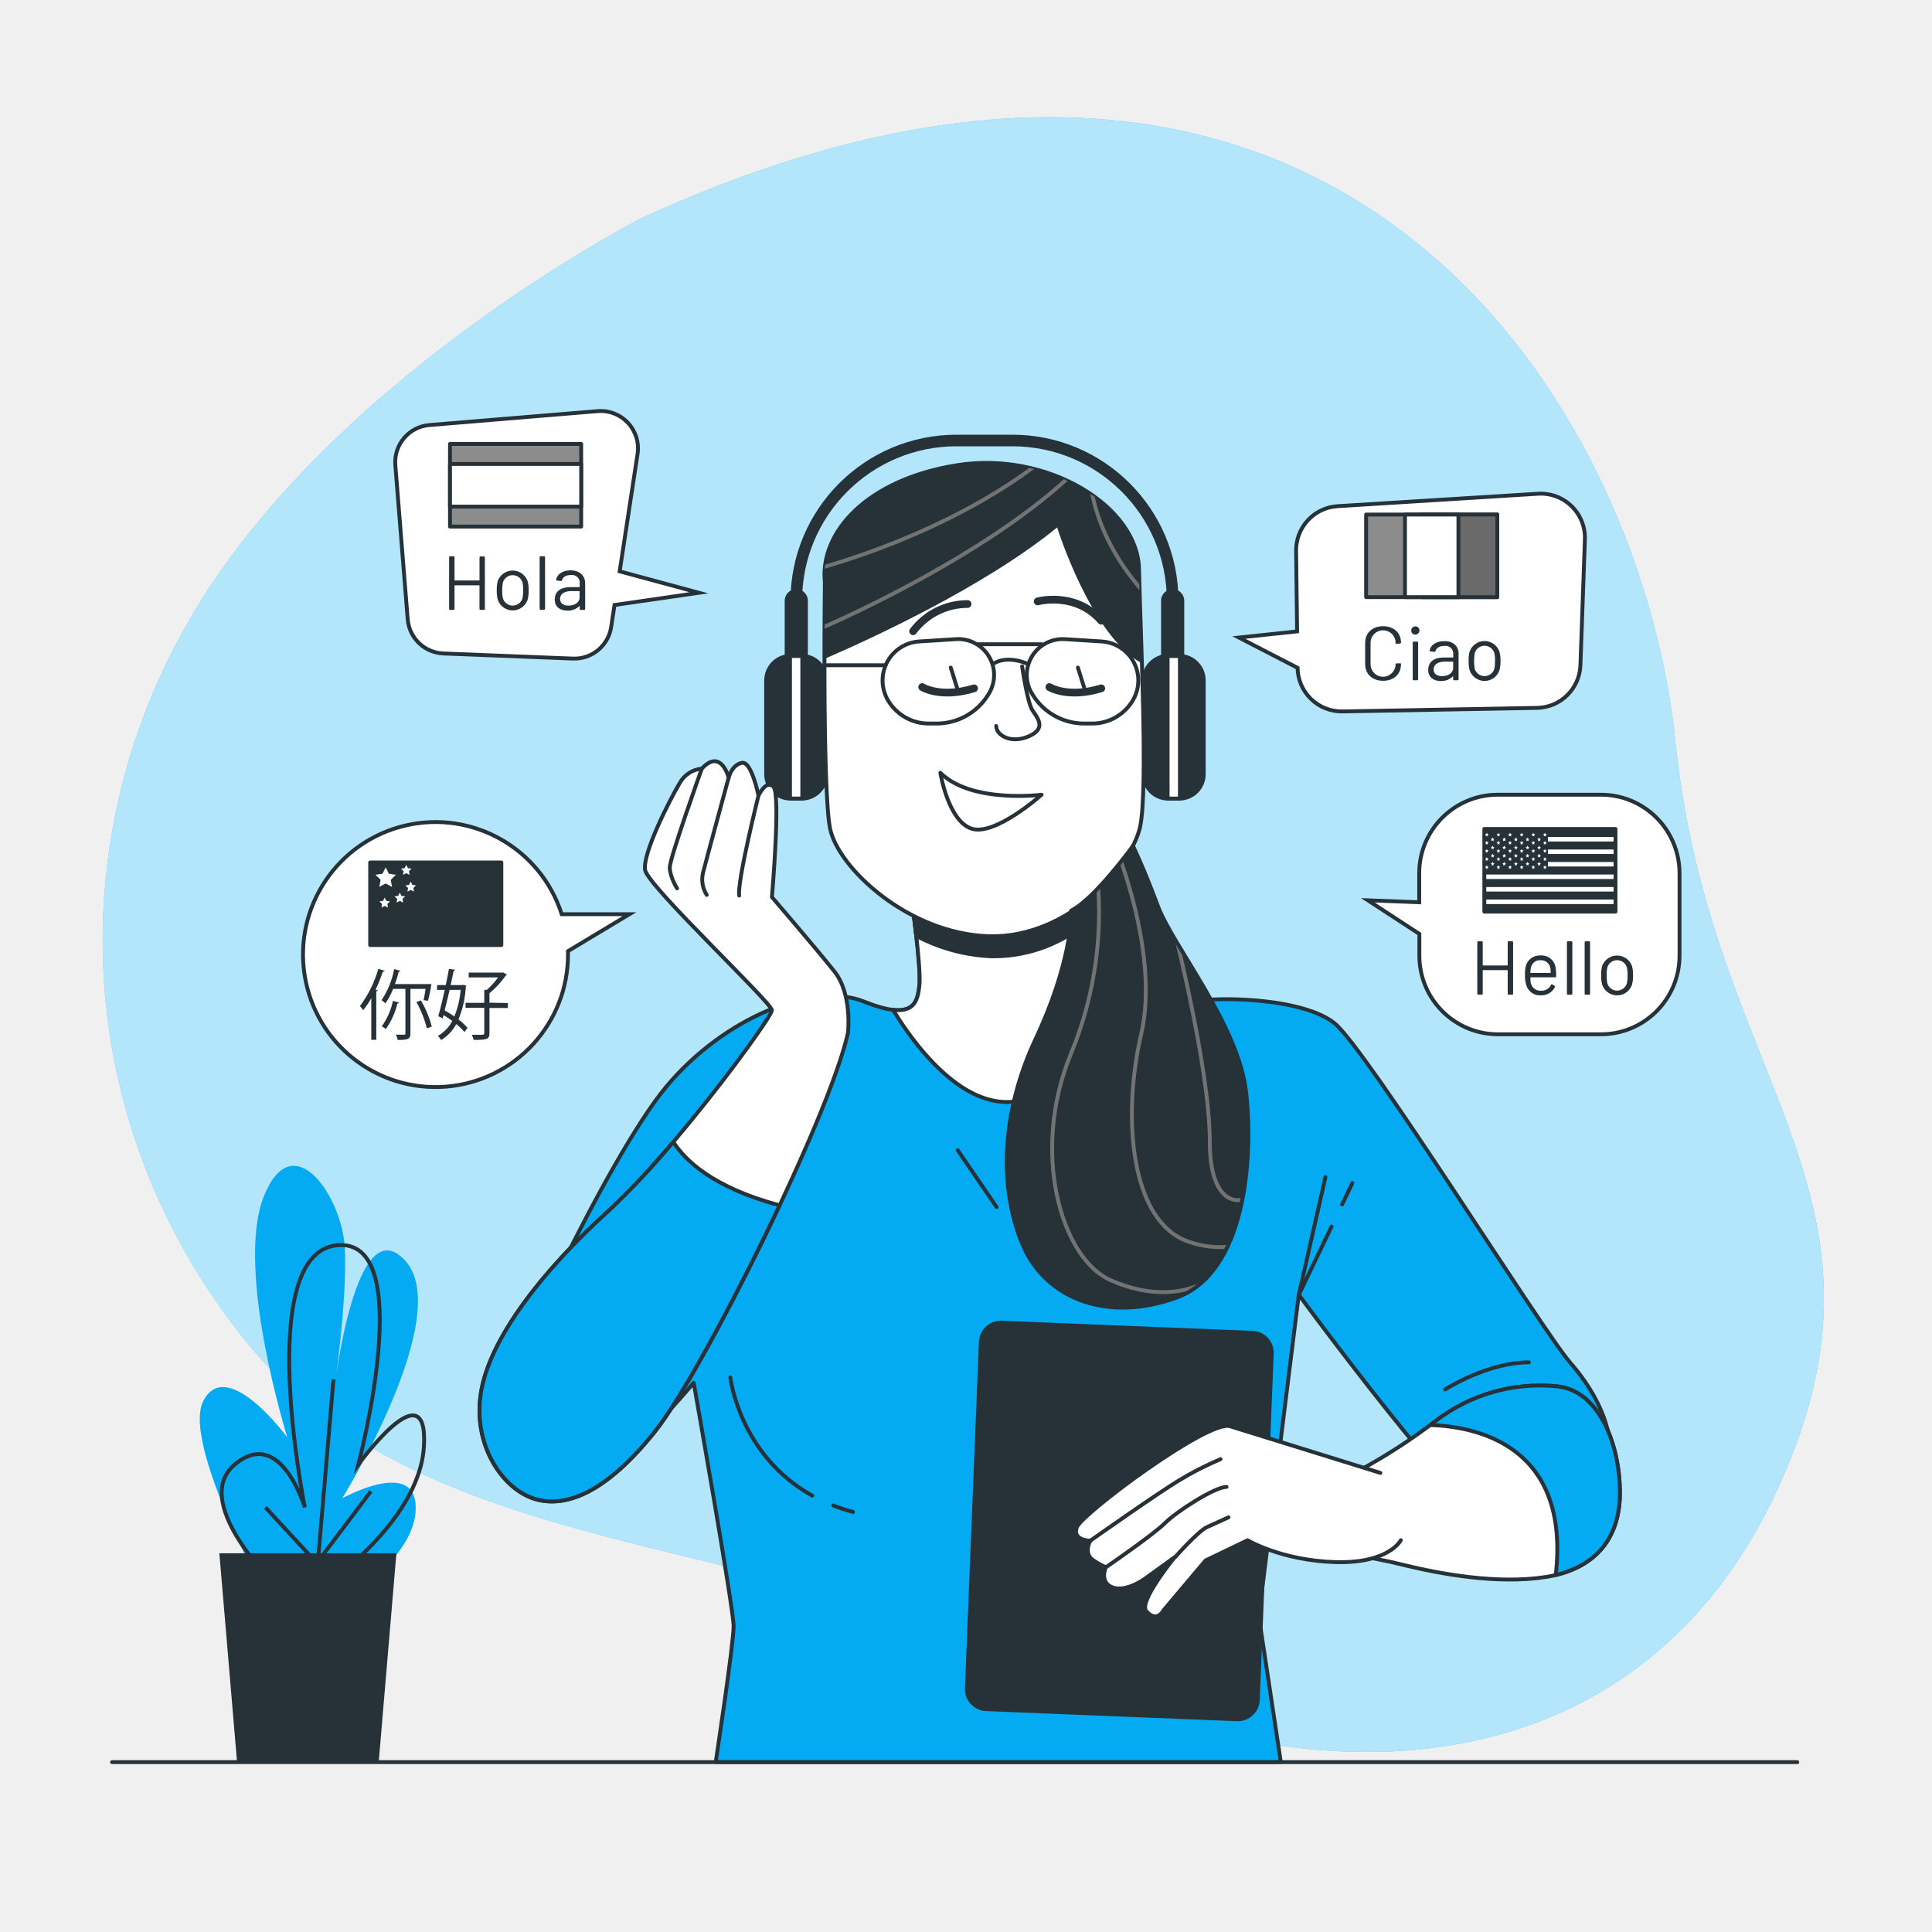
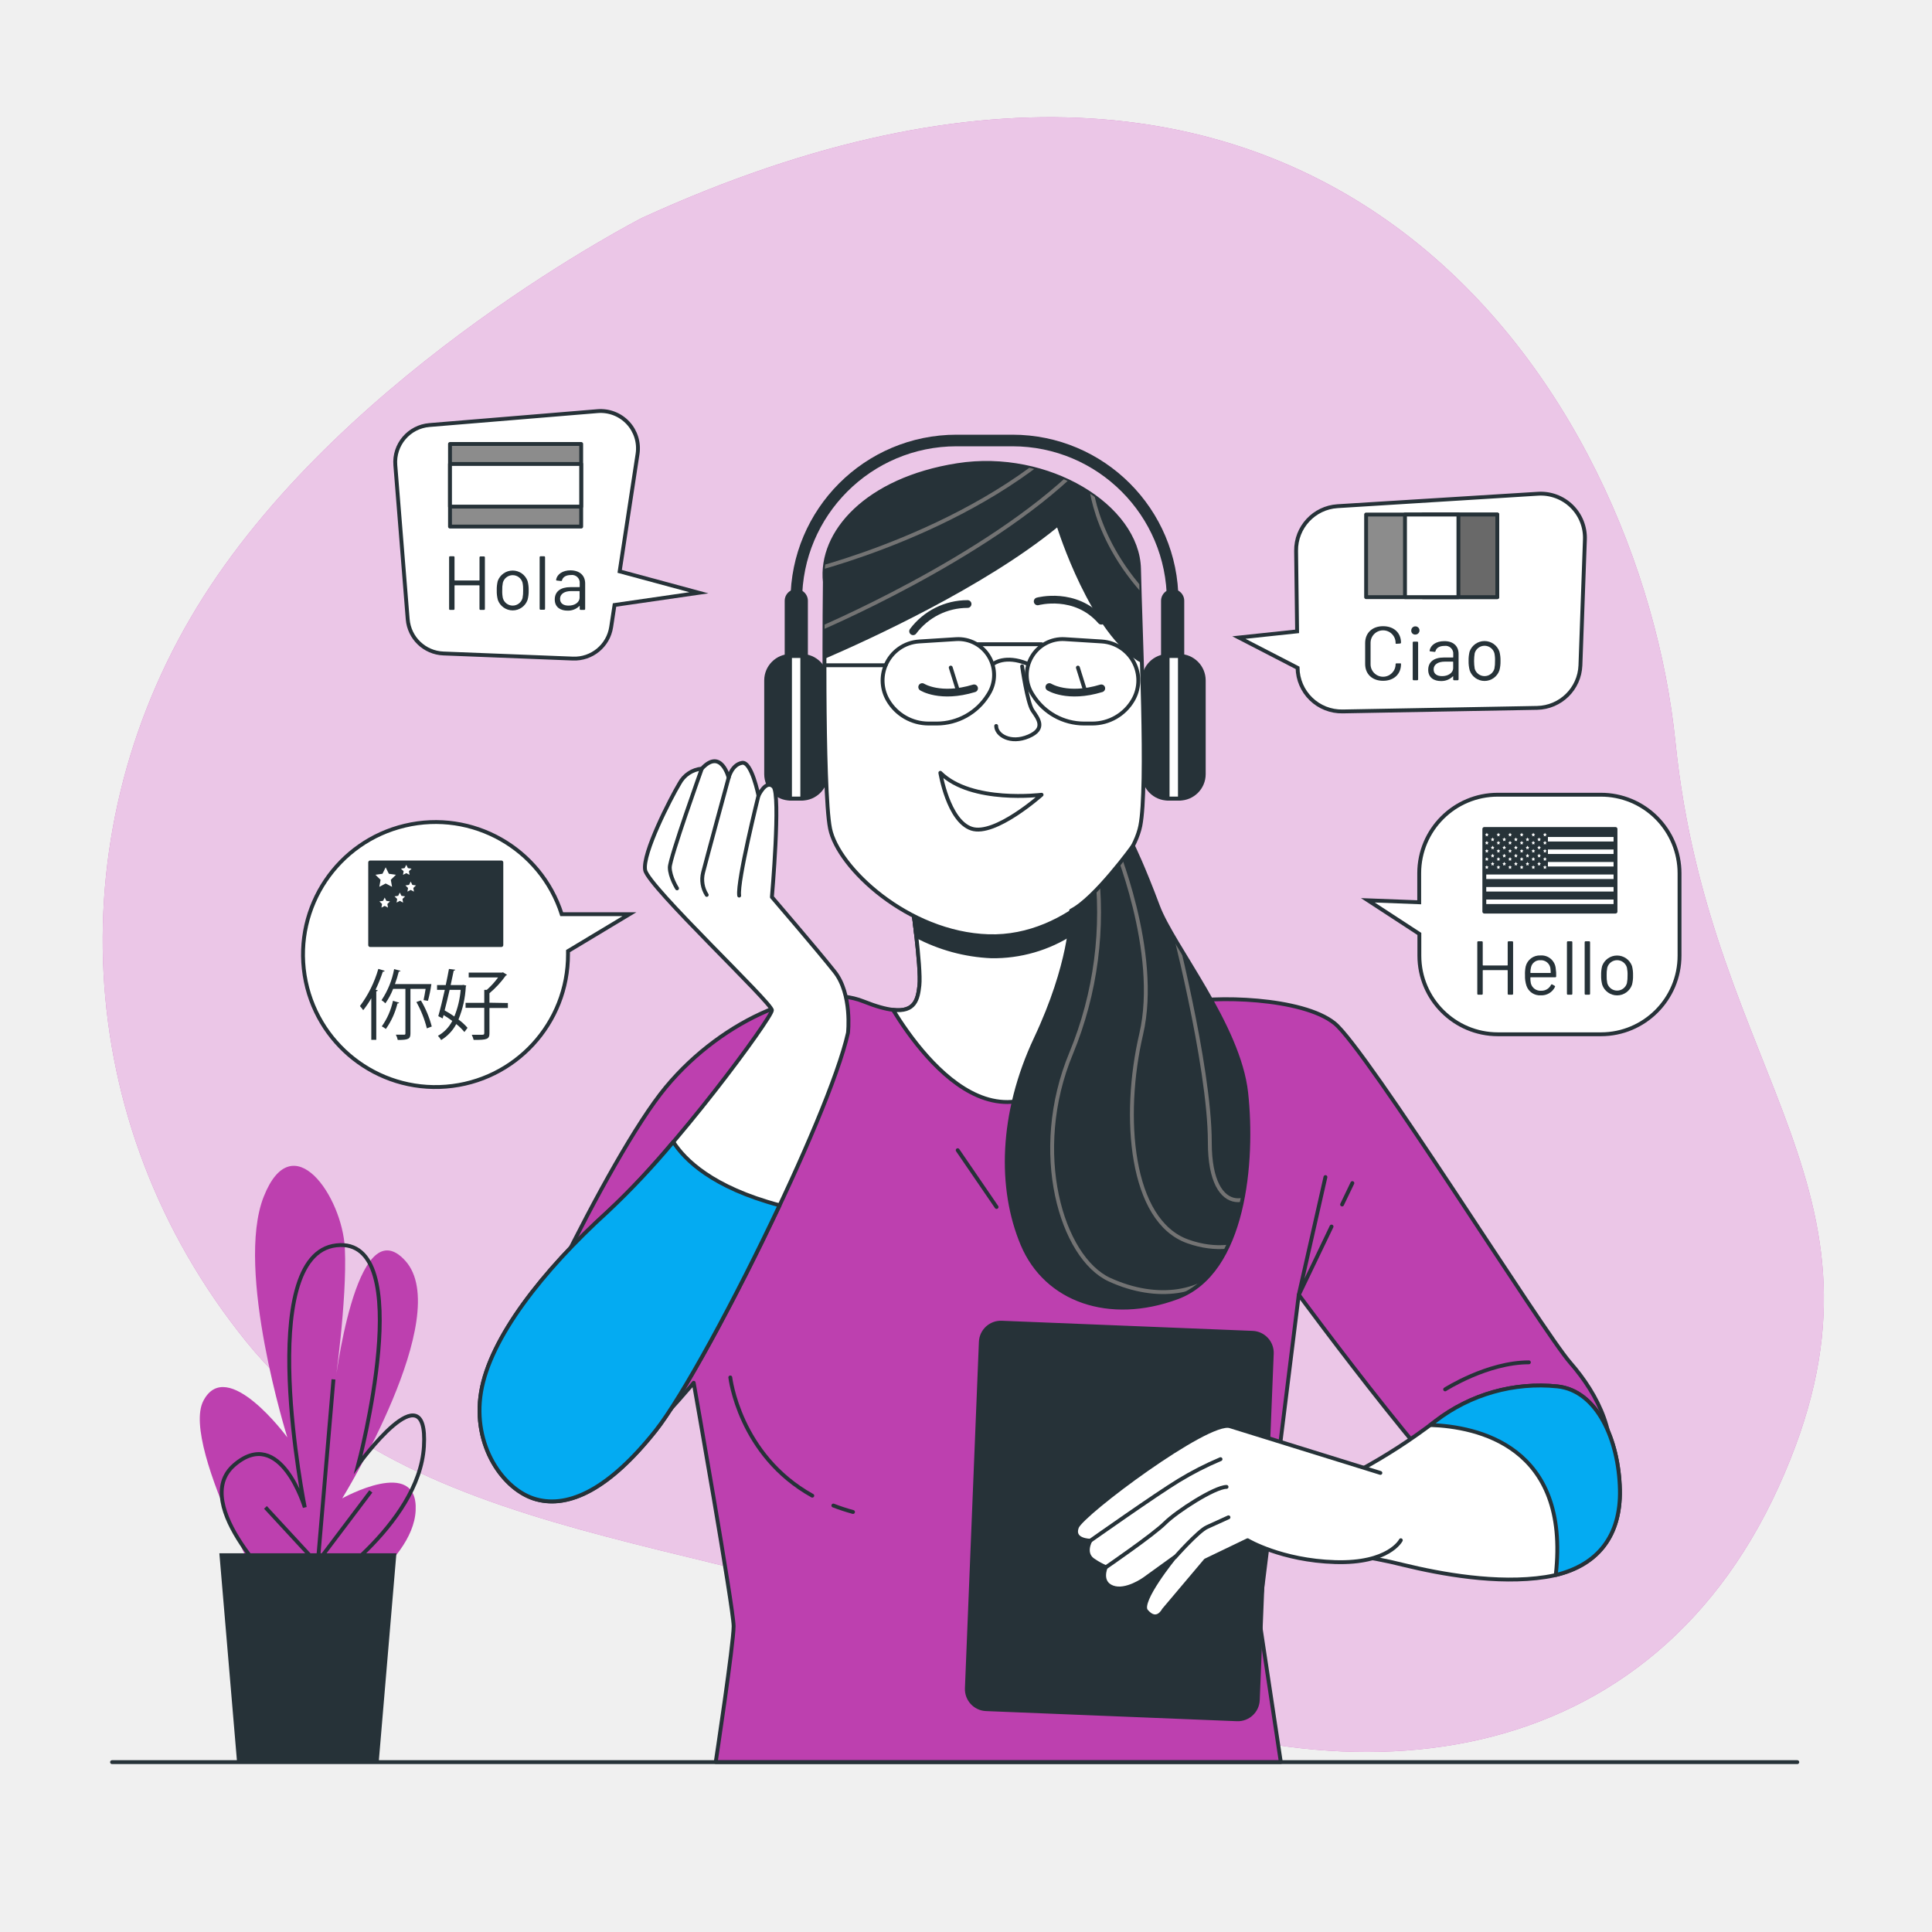
<svg xmlns="http://www.w3.org/2000/svg" viewBox="0 0 500 500">
  <defs>
    <clipPath id="freepik--clip-path--inject-35">
      <path d="M273.59,136.5s8.7,27.94,21.91,35.16c-.29-9.58-.63-18.58-.75-24.41-.34-16.12-23.51-30.56-47-26.87s-35.6,17.46-34.26,30.23c0,0-.11,8.77-.1,19.9C224.73,165.62,254.59,152,273.59,136.5Z" style="fill:#263238" />
    </clipPath>
    <clipPath id="freepik--clip-path-2--inject-35">
      <path d="M277.19,237.19s0,12.18-9.13,31.59-9.52,38.82-3.43,53.28,22.46,20.18,40,13.71,19.79-35.4,17.89-52.91-19-38.06-22.84-48.34-6.47-15.6-6.47-15.6-9.9,13.7-16,16.74Z" style="fill:#263238;stroke:#263238;stroke-linecap:round;stroke-linejoin:round" />
    </clipPath>
  </defs>
  <g id="freepik--background-simple--inject-35">
-     <path d="M166.19,56.37S90.42,95,52.63,154.47s-34.8,136,11.12,192.78,133.69,49.34,207.18,85.32,154.57,28.58,189.32-47.66S442.6,280.2,433.6,192,345.07-25.43,166.19,56.37Z" style="fill:#04ABF2" />
+     <path d="M166.19,56.37S90.42,95,52.63,154.47s-34.8,136,11.12,192.78,133.69,49.34,207.18,85.32,154.57,28.58,189.32-47.66S442.6,280.2,433.6,192,345.07-25.43,166.19,56.37Z" style="fill:#BD40AF" />
    <path d="M166.19,56.37S90.42,95,52.63,154.47s-34.8,136,11.12,192.78,133.69,49.34,207.18,85.32,154.57,28.58,189.32-47.66S442.6,280.2,433.6,192,345.07-25.43,166.19,56.37Z" style="fill:#fff;opacity:0.7" />
  </g>
  <g id="freepik--Plants--inject-35">
    <line x1="29" y1="456.04" x2="465.14" y2="456.04" style="fill:none;stroke:#263238;stroke-linecap:round;stroke-linejoin:round" />
-     <path d="M73,420.9s-26.49-46.52-20.38-58.35S74.36,372,74.36,372s-13.59-43.37-6.11-62.3,20.37,0,21,13.41-2.71,36.27-2.71,36.27,5.43-47.31,18.33-33.12-16.3,61.51-16.3,61.51,19.7-11,19,3.16-23.77,26.81-23.77,26.81" style="fill:#04ABF2" />
+     <path d="M73,420.9s-26.49-46.52-20.38-58.35S74.36,372,74.36,372s-13.59-43.37-6.11-62.3,20.37,0,21,13.41-2.71,36.27-2.71,36.27,5.43-47.31,18.33-33.12-16.3,61.51-16.3,61.51,19.7-11,19,3.16-23.77,26.81-23.77,26.81" style="fill:#BD40AF" />
    <path d="M73.23,412.23s-24.52-22.87-12.58-33.12,18.23,11,18.23,11-13.2-65.45,8.18-67.82,5.65,56.78,5.65,56.78,18.23-25.24,17-4.73S81.4,412.23,81.4,412.23" style="fill:none;stroke:#263238;stroke-miterlimit:10" />
    <line x1="85.27" y1="408.06" x2="68.7" y2="390.11" style="fill:none;stroke:#263238;stroke-miterlimit:10" />
    <line x1="81.82" y1="409.45" x2="86.3" y2="356.98" style="fill:none;stroke:#263238;stroke-miterlimit:10" />
    <line x1="81.12" y1="405.65" x2="95.97" y2="385.97" style="fill:none;stroke:#263238;stroke-miterlimit:10" />
    <polygon points="102.59 401.99 56.77 401.99 61.35 456.04 98.01 456.04 102.59 401.99" style="fill:#263238" />
  </g>
  <g id="freepik--text-balloons--inject-35">
    <path d="M398,127.78,346.16,131a11.44,11.44,0,0,0-10.73,11.57l.26,20.83L320.62,165l15.19,7.84a11.44,11.44,0,0,0,11.65,11.28l50.33-.92a11.44,11.44,0,0,0,11.22-11l1.16-32.56A11.43,11.43,0,0,0,398,127.78Z" style="fill:#fff;stroke:#263238;stroke-miterlimit:10" />
    <rect x="353.55" y="133.16" width="33.95" height="21.38" style="fill:#8c8c8c;stroke:#263238;stroke-linecap:round;stroke-linejoin:round" />
    <rect x="368.22" y="133.16" width="19.28" height="21.38" style="fill:#696969;stroke:#263238;stroke-linecap:round;stroke-linejoin:round" />
    <rect x="363.61" y="133.16" width="13.83" height="21.38" style="fill:#fff;stroke:#263238;stroke-linecap:round;stroke-linejoin:round" />
    <path d="M353.3,171.84v-5.43c0-2.61,1.85-4.35,4.64-4.35s4.64,1.7,4.64,4.27c0,.12-.1.2-.25.22l-.89.06c-.16,0-.26,0-.26-.12v-.12a3.24,3.24,0,0,0-6.48,0v5.53a3.24,3.24,0,0,0,6.48,0,.21.21,0,0,1,.26-.22l.89,0c.15,0,.25,0,.25.1v.1c0,2.59-1.85,4.31-4.64,4.31S353.3,174.47,353.3,171.84Z" style="fill:#263238" />
    <path d="M365.23,163.23a1.07,1.07,0,1,1,1.07,1A1,1,0,0,1,365.23,163.23Zm.38,12.56v-9.48a.24.24,0,0,1,.25-.26h.89a.24.24,0,0,1,.26.26v9.48a.24.24,0,0,1-.26.26h-.89A.24.24,0,0,1,365.61,175.79Z" style="fill:#263238" />
    <path d="M377.48,169.21v6.58a.24.24,0,0,1-.25.26h-.89a.24.24,0,0,1-.26-.26v-.71c0-.08-.06-.12-.12,0a4.18,4.18,0,0,1-3.08,1.17c-1.68,0-3.26-.81-3.26-2.89s1.5-3.2,4.07-3.2H376a.09.09,0,0,0,.1-.1v-.73a2,2,0,0,0-2.31-2.17c-1.25,0-2.06.51-2.28,1.34a.23.23,0,0,1-.29.2l-1-.12c-.16,0-.26-.08-.24-.21.26-1.45,1.72-2.44,3.76-2.44C376.16,165.89,377.48,167.26,377.48,169.21Zm-1.4,3.64v-1.52a.09.09,0,0,0-.1-.1h-2.07c-1.72,0-2.89.73-2.89,2s1,1.75,2.17,1.75C374.66,175,376.08,174.23,376.08,172.85Z" style="fill:#263238" />
    <path d="M380.35,173.46a8.54,8.54,0,0,1-.28-2.43,9,9,0,0,1,.26-2.41,4.1,4.1,0,0,1,7.72,0,8.73,8.73,0,0,1,.28,2.43,8.54,8.54,0,0,1-.28,2.43,4.07,4.07,0,0,1-7.7,0Zm6.4-.41a9.21,9.21,0,0,0,.16-2,8.39,8.39,0,0,0-.16-2,2.65,2.65,0,0,0-5.1,0,12.52,12.52,0,0,0,0,4,2.65,2.65,0,0,0,5.1,0Z" style="fill:#263238" />
    <path d="M180.87,153.41l-20.5-5.54L165,117.48a9.66,9.66,0,0,0-10.33-11.08L111.14,110a9.64,9.64,0,0,0-8.83,10.39l3.2,39.86a9.65,9.65,0,0,0,9.24,8.87l33.5,1.32a9.63,9.63,0,0,0,9.92-8.18l.87-5.69Z" style="fill:#fff;stroke:#263238;stroke-miterlimit:10" />
    <rect x="116.46" y="114.9" width="33.95" height="21.38" style="fill:#8c8c8c;stroke:#263238;stroke-linecap:round;stroke-linejoin:round" />
    <rect x="116.46" y="120.08" width="33.95" height="11.03" style="fill:#fff;stroke:#263238;stroke-linecap:round;stroke-linejoin:round" />
    <path d="M124.35,144h.89a.24.24,0,0,1,.25.26v13.32a.24.24,0,0,1-.25.26h-.89a.24.24,0,0,1-.26-.26v-6a.09.09,0,0,0-.1-.1h-6.26a.09.09,0,0,0-.1.1v6a.24.24,0,0,1-.26.26h-.89a.23.23,0,0,1-.25-.26V144.22a.23.23,0,0,1,.25-.26h.89a.24.24,0,0,1,.26.26v5.91a.09.09,0,0,0,.1.1H124a.09.09,0,0,0,.1-.1v-5.91A.24.24,0,0,1,124.35,144Z" style="fill:#263238" />
    <path d="M128.83,155.21a8.66,8.66,0,0,1-.27-2.43,9.09,9.09,0,0,1,.25-2.41,4.11,4.11,0,0,1,7.73,0,8.73,8.73,0,0,1,.28,2.43,8.63,8.63,0,0,1-.28,2.43,4.08,4.08,0,0,1-7.71,0Zm6.4-.42a9.05,9.05,0,0,0,.16-2,8.48,8.48,0,0,0-.16-2,2.64,2.64,0,0,0-5.09,0,8.7,8.7,0,0,0-.16,2,8.49,8.49,0,0,0,.16,2,2.64,2.64,0,0,0,5.09,0Z" style="fill:#263238" />
    <path d="M139.66,157.54V144.22a.24.24,0,0,1,.26-.26h.89a.24.24,0,0,1,.25.26v13.32a.24.24,0,0,1-.25.26h-.89A.24.24,0,0,1,139.66,157.54Z" style="fill:#263238" />
    <path d="M151.44,151v6.58a.24.24,0,0,1-.26.26h-.89a.24.24,0,0,1-.26-.26v-.71c0-.08-.06-.12-.12,0a4.16,4.16,0,0,1-3.08,1.16c-1.68,0-3.26-.81-3.26-2.88s1.5-3.2,4.07-3.2h2.29a.09.09,0,0,0,.1-.1V151a2,2,0,0,0-2.31-2.18c-1.24,0-2.05.52-2.27,1.35a.23.23,0,0,1-.3.19l-1-.11c-.15,0-.25-.08-.23-.22.25-1.44,1.72-2.43,3.75-2.43C150.11,147.64,151.44,149,151.44,151ZM150,154.59v-1.52a.09.09,0,0,0-.1-.1h-2.07c-1.72,0-2.89.73-2.89,2s1,1.76,2.18,1.76C148.61,156.75,150,156,150,154.59Z" style="fill:#263238" />
    <path d="M414.29,205.67H387.62A20.33,20.33,0,0,0,367.29,226v7.51L354,233l13.33,8.7v5.63a20.34,20.34,0,0,0,20.33,20.34h26.67a20.34,20.34,0,0,0,20.33-20.34V226A20.33,20.33,0,0,0,414.29,205.67Z" style="fill:#fff;stroke:#263238;stroke-miterlimit:10" />
    <path d="M390.45,243.6h.89a.24.24,0,0,1,.25.25v13.32a.24.24,0,0,1-.25.26h-.89a.24.24,0,0,1-.26-.26v-6a.09.09,0,0,0-.1-.1h-6.26a.09.09,0,0,0-.1.1v6a.24.24,0,0,1-.26.26h-.89a.24.24,0,0,1-.26-.26V243.85a.24.24,0,0,1,.26-.25h.89a.24.24,0,0,1,.26.25v5.91a.09.09,0,0,0,.1.1h6.26a.09.09,0,0,0,.1-.1v-5.91A.24.24,0,0,1,390.45,243.6Z" style="fill:#263238" />
    <path d="M401.39,254.9a.23.23,0,0,1,.34-.12l.57.32c.14.08.2.2.12.33a3.86,3.86,0,0,1-3.67,2.16,3.65,3.65,0,0,1-3.7-2.47,7.68,7.68,0,0,1-.38-2.73,9.11,9.11,0,0,1,.18-2.29,3.74,3.74,0,0,1,3.82-2.83,3.69,3.69,0,0,1,3.95,3.4,10.37,10.37,0,0,1,.12,2,.23.23,0,0,1-.26.25h-6.32a.09.09,0,0,0-.1.1,6.32,6.32,0,0,0,.12,1.45,2.55,2.55,0,0,0,2.68,1.93A2.71,2.71,0,0,0,401.39,254.9Zm-5.17-4.55a5.58,5.58,0,0,0-.16,1.35.09.09,0,0,0,.1.1h5.08a.09.09,0,0,0,.09-.1,10.31,10.31,0,0,0-.11-1.27,2.47,2.47,0,0,0-2.55-1.93A2.34,2.34,0,0,0,396.22,250.35Z" style="fill:#263238" />
    <path d="M405.52,257.17V243.85a.24.24,0,0,1,.26-.25h.89a.23.23,0,0,1,.25.25v13.32a.23.23,0,0,1-.25.26h-.89A.24.24,0,0,1,405.52,257.17Z" style="fill:#263238" />
    <path d="M410.11,257.17V243.85a.24.24,0,0,1,.25-.25h.89a.24.24,0,0,1,.26.25v13.32a.24.24,0,0,1-.26.26h-.89A.24.24,0,0,1,410.11,257.17Z" style="fill:#263238" />
    <path d="M414.65,254.84a8.54,8.54,0,0,1-.28-2.43,9,9,0,0,1,.26-2.41,4.11,4.11,0,0,1,7.73,0,8.76,8.76,0,0,1,.27,2.43,8.57,8.57,0,0,1-.27,2.43,4.08,4.08,0,0,1-7.71,0Zm6.4-.41a9.21,9.21,0,0,0,.16-2,8.53,8.53,0,0,0-.16-2,2.64,2.64,0,0,0-5.09,0,8.75,8.75,0,0,0-.16,2,8.64,8.64,0,0,0,.16,2,2.64,2.64,0,0,0,5.09,0Z" style="fill:#263238" />
    <rect x="384.14" y="214.54" width="33.95" height="21.38" style="fill:#fff;stroke:#263238;stroke-linecap:round;stroke-linejoin:round" />
    <rect x="384.32" y="214.54" width="33.95" height="2.07" style="fill:#263238" />
    <rect x="384.32" y="217.78" width="33.95" height="2.07" style="fill:#263238" />
    <rect x="384.32" y="221.01" width="33.95" height="2.07" style="fill:#263238" />
    <rect x="384.32" y="224.25" width="33.95" height="2.07" style="fill:#263238" />
    <rect x="384.32" y="227.49" width="33.95" height="2.07" style="fill:#263238" />
    <rect x="384.32" y="230.73" width="33.95" height="2.07" style="fill:#263238" />
    <rect x="384.32" y="233.97" width="33.95" height="2.07" style="fill:#263238" />
    <rect x="384.14" y="214.54" width="16.46" height="11.39" style="fill:#263238" />
    <polygon points="384.78 215.5 384.93 215.82 385.25 215.87 385.02 216.12 385.07 216.47 384.78 216.31 384.5 216.47 384.55 216.12 384.32 215.87 384.64 215.82 384.78 215.5" style="fill:#fff" />
    <polygon points="384.78 217.61 384.93 217.93 385.25 217.98 385.02 218.23 385.07 218.58 384.78 218.41 384.5 218.58 384.55 218.23 384.32 217.98 384.64 217.93 384.78 217.61" style="fill:#fff" />
    <polygon points="384.78 219.71 384.93 220.03 385.25 220.08 385.02 220.33 385.07 220.68 384.78 220.51 384.5 220.68 384.55 220.33 384.32 220.08 384.64 220.03 384.78 219.71" style="fill:#fff" />
    <polygon points="384.78 221.81 384.93 222.13 385.25 222.19 385.02 222.43 385.07 222.78 384.78 222.62 384.5 222.78 384.55 222.43 384.32 222.19 384.64 222.13 384.78 221.81" style="fill:#fff" />
    <polygon points="384.78 223.92 384.93 224.24 385.25 224.29 385.02 224.54 385.07 224.89 384.78 224.72 384.5 224.89 384.55 224.54 384.32 224.29 384.64 224.24 384.78 223.92" style="fill:#fff" />
    <polygon points="386.29 216.73 386.43 217.05 386.75 217.1 386.52 217.35 386.57 217.7 386.29 217.54 386 217.7 386.05 217.35 385.82 217.1 386.14 217.05 386.29 216.73" style="fill:#fff" />
    <polygon points="386.29 218.84 386.43 219.16 386.75 219.21 386.52 219.46 386.57 219.81 386.29 219.64 386 219.81 386.05 219.46 385.82 219.21 386.14 219.16 386.29 218.84" style="fill:#fff" />
    <polygon points="386.29 220.94 386.43 221.26 386.75 221.31 386.52 221.56 386.57 221.91 386.29 221.75 386 221.91 386.05 221.56 385.82 221.31 386.14 221.26 386.29 220.94" style="fill:#fff" />
    <polygon points="386.29 223.04 386.43 223.36 386.75 223.41 386.52 223.66 386.57 224.01 386.29 223.85 386 224.01 386.05 223.66 385.82 223.41 386.14 223.36 386.29 223.04" style="fill:#fff" />
    <polygon points="387.79 215.5 387.94 215.82 388.26 215.87 388.02 216.12 388.08 216.47 387.79 216.31 387.5 216.47 387.56 216.12 387.32 215.87 387.65 215.82 387.79 215.5" style="fill:#fff" />
    <polygon points="387.79 217.61 387.94 217.93 388.26 217.98 388.02 218.23 388.08 218.58 387.79 218.41 387.5 218.58 387.56 218.23 387.32 217.98 387.65 217.93 387.79 217.61" style="fill:#fff" />
    <polygon points="387.79 219.71 387.94 220.03 388.26 220.08 388.02 220.33 388.08 220.68 387.79 220.51 387.5 220.68 387.56 220.33 387.32 220.08 387.65 220.03 387.79 219.71" style="fill:#fff" />
    <polygon points="387.79 221.81 387.94 222.13 388.26 222.19 388.02 222.43 388.08 222.78 387.79 222.62 387.5 222.78 387.56 222.43 387.32 222.19 387.65 222.13 387.79 221.81" style="fill:#fff" />
    <polygon points="387.79 223.92 387.94 224.24 388.26 224.29 388.02 224.54 388.08 224.89 387.79 224.72 387.5 224.89 387.56 224.54 387.32 224.29 387.65 224.24 387.79 223.92" style="fill:#fff" />
    <polygon points="389.3 216.73 389.44 217.05 389.76 217.1 389.53 217.35 389.58 217.7 389.3 217.54 389.01 217.7 389.06 217.35 388.83 217.1 389.15 217.05 389.3 216.73" style="fill:#fff" />
    <polygon points="389.3 218.84 389.44 219.16 389.76 219.21 389.53 219.46 389.58 219.81 389.3 219.64 389.01 219.81 389.06 219.46 388.83 219.21 389.15 219.16 389.3 218.84" style="fill:#fff" />
    <polygon points="389.3 220.94 389.44 221.26 389.76 221.31 389.53 221.56 389.58 221.91 389.3 221.75 389.01 221.91 389.06 221.56 388.83 221.31 389.15 221.26 389.3 220.94" style="fill:#fff" />
    <polygon points="389.3 223.04 389.44 223.36 389.76 223.41 389.53 223.66 389.58 224.01 389.3 223.85 389.01 224.01 389.06 223.66 388.83 223.41 389.15 223.36 389.3 223.04" style="fill:#fff" />
    <polygon points="390.8 215.5 390.94 215.82 391.26 215.87 391.03 216.12 391.09 216.47 390.8 216.31 390.51 216.47 390.56 216.12 390.33 215.87 390.65 215.82 390.8 215.5" style="fill:#fff" />
    <polygon points="390.8 217.61 390.94 217.93 391.26 217.98 391.03 218.23 391.09 218.58 390.8 218.41 390.51 218.58 390.56 218.23 390.33 217.98 390.65 217.93 390.8 217.61" style="fill:#fff" />
    <polygon points="390.8 219.71 390.94 220.03 391.26 220.08 391.03 220.33 391.09 220.68 390.8 220.51 390.51 220.68 390.56 220.33 390.33 220.08 390.65 220.03 390.8 219.71" style="fill:#fff" />
    <polygon points="390.8 221.81 390.94 222.13 391.26 222.19 391.03 222.43 391.09 222.78 390.8 222.62 390.51 222.78 390.56 222.43 390.33 222.19 390.65 222.13 390.8 221.81" style="fill:#fff" />
    <polygon points="390.8 223.92 390.94 224.24 391.26 224.29 391.03 224.54 391.09 224.89 390.8 224.72 390.51 224.89 390.56 224.54 390.33 224.29 390.65 224.24 390.8 223.92" style="fill:#fff" />
    <polygon points="392.3 216.73 392.45 217.05 392.77 217.1 392.54 217.35 392.59 217.7 392.3 217.54 392.01 217.7 392.07 217.35 391.84 217.1 392.16 217.05 392.3 216.73" style="fill:#fff" />
    <polygon points="392.3 218.84 392.45 219.16 392.77 219.21 392.54 219.46 392.59 219.81 392.3 219.64 392.01 219.81 392.07 219.46 391.84 219.21 392.16 219.16 392.3 218.84" style="fill:#fff" />
    <polygon points="392.3 220.94 392.45 221.26 392.77 221.31 392.54 221.56 392.59 221.91 392.3 221.75 392.01 221.91 392.07 221.56 391.84 221.31 392.16 221.26 392.3 220.94" style="fill:#fff" />
    <polygon points="392.3 223.04 392.45 223.36 392.77 223.41 392.54 223.66 392.59 224.01 392.3 223.85 392.01 224.01 392.07 223.66 391.84 223.41 392.16 223.36 392.3 223.04" style="fill:#fff" />
    <polygon points="393.81 215.5 393.95 215.82 394.27 215.87 394.04 216.12 394.09 216.47 393.81 216.31 393.52 216.47 393.57 216.12 393.34 215.87 393.66 215.82 393.81 215.5" style="fill:#fff" />
    <polygon points="393.81 217.61 393.95 217.93 394.27 217.98 394.04 218.23 394.09 218.58 393.81 218.41 393.52 218.58 393.57 218.23 393.34 217.98 393.66 217.93 393.81 217.61" style="fill:#fff" />
    <polygon points="393.81 219.71 393.95 220.03 394.27 220.08 394.04 220.33 394.09 220.68 393.81 220.51 393.52 220.68 393.57 220.33 393.34 220.08 393.66 220.03 393.81 219.71" style="fill:#fff" />
    <polygon points="393.81 221.81 393.95 222.13 394.27 222.19 394.04 222.43 394.09 222.78 393.81 222.62 393.52 222.78 393.57 222.43 393.34 222.19 393.66 222.13 393.81 221.81" style="fill:#fff" />
    <polygon points="393.81 223.92 393.95 224.24 394.27 224.29 394.04 224.54 394.09 224.89 393.81 224.72 393.52 224.89 393.57 224.54 393.34 224.29 393.66 224.24 393.81 223.92" style="fill:#fff" />
    <polygon points="395.31 216.73 395.45 217.05 395.78 217.1 395.54 217.35 395.6 217.7 395.31 217.54 395.02 217.7 395.08 217.35 394.84 217.1 395.17 217.05 395.31 216.73" style="fill:#fff" />
    <polygon points="395.31 218.84 395.45 219.16 395.78 219.21 395.54 219.46 395.6 219.81 395.31 219.64 395.02 219.81 395.08 219.46 394.84 219.21 395.17 219.16 395.31 218.84" style="fill:#fff" />
    <polygon points="395.31 220.94 395.45 221.26 395.78 221.31 395.54 221.56 395.6 221.91 395.31 221.75 395.02 221.91 395.08 221.56 394.84 221.31 395.17 221.26 395.31 220.94" style="fill:#fff" />
    <polygon points="395.31 223.04 395.45 223.36 395.78 223.41 395.54 223.66 395.6 224.01 395.31 223.85 395.02 224.01 395.08 223.66 394.84 223.41 395.17 223.36 395.31 223.04" style="fill:#fff" />
    <polygon points="396.81 215.5 396.96 215.82 397.28 215.87 397.05 216.12 397.1 216.47 396.81 216.31 396.53 216.47 396.58 216.12 396.35 215.87 396.67 215.82 396.81 215.5" style="fill:#fff" />
    <polygon points="396.81 217.61 396.96 217.93 397.28 217.98 397.05 218.23 397.1 218.58 396.81 218.41 396.53 218.58 396.58 218.23 396.35 217.98 396.67 217.93 396.81 217.61" style="fill:#fff" />
    <polygon points="396.81 219.71 396.96 220.03 397.28 220.08 397.05 220.33 397.1 220.68 396.81 220.51 396.53 220.68 396.58 220.33 396.35 220.08 396.67 220.03 396.81 219.71" style="fill:#fff" />
    <polygon points="396.81 221.81 396.96 222.13 397.28 222.19 397.05 222.43 397.1 222.78 396.81 222.62 396.53 222.78 396.58 222.43 396.35 222.19 396.67 222.13 396.81 221.81" style="fill:#fff" />
    <polygon points="396.81 223.92 396.96 224.24 397.28 224.29 397.05 224.54 397.1 224.89 396.81 224.72 396.53 224.89 396.58 224.54 396.35 224.29 396.67 224.24 396.81 223.92" style="fill:#fff" />
    <polygon points="398.32 216.73 398.46 217.05 398.78 217.1 398.55 217.35 398.61 217.7 398.32 217.54 398.03 217.7 398.08 217.35 397.85 217.1 398.17 217.05 398.32 216.73" style="fill:#fff" />
    <polygon points="398.32 218.84 398.46 219.16 398.78 219.21 398.55 219.46 398.61 219.81 398.32 219.64 398.03 219.81 398.08 219.46 397.85 219.21 398.17 219.16 398.32 218.84" style="fill:#fff" />
    <polygon points="398.32 220.94 398.46 221.26 398.78 221.31 398.55 221.56 398.61 221.91 398.32 221.75 398.03 221.91 398.08 221.56 397.85 221.31 398.17 221.26 398.32 220.94" style="fill:#fff" />
    <polygon points="398.32 223.04 398.46 223.36 398.78 223.41 398.55 223.66 398.61 224.01 398.32 223.85 398.03 224.01 398.08 223.66 397.85 223.41 398.17 223.36 398.32 223.04" style="fill:#fff" />
    <polygon points="399.82 215.5 399.97 215.82 400.29 215.87 400.06 216.12 400.11 216.47 399.82 216.31 399.53 216.47 399.59 216.12 399.36 215.87 399.68 215.82 399.82 215.5" style="fill:#fff" />
    <polygon points="399.82 217.61 399.97 217.93 400.29 217.98 400.06 218.23 400.11 218.58 399.82 218.41 399.53 218.58 399.59 218.23 399.36 217.98 399.68 217.93 399.82 217.61" style="fill:#fff" />
    <polygon points="399.82 219.71 399.97 220.03 400.29 220.08 400.06 220.33 400.11 220.68 399.82 220.51 399.53 220.68 399.59 220.33 399.36 220.08 399.68 220.03 399.82 219.71" style="fill:#fff" />
    <polygon points="399.82 221.81 399.97 222.13 400.29 222.19 400.06 222.43 400.11 222.78 399.82 222.62 399.53 222.78 399.59 222.43 399.36 222.19 399.68 222.13 399.82 221.81" style="fill:#fff" />
    <polygon points="399.82 223.92 399.97 224.24 400.29 224.29 400.06 224.54 400.11 224.89 399.82 224.72 399.53 224.89 399.59 224.54 399.36 224.29 399.68 224.24 399.82 223.92" style="fill:#fff" />
    <path d="M162.9,236.59H145.37A34.29,34.29,0,1,0,147,246.92c0-.26,0-.51,0-.77Z" style="fill:#fff;stroke:#263238;stroke-miterlimit:10" />
    <path d="M96.09,258.35A24.74,24.74,0,0,1,94,261.44a9.94,9.94,0,0,0-.85-1.07,29.61,29.61,0,0,0,4.76-9.62l1.64.49c-.08.2-.25.24-.47.22a43.11,43.11,0,0,1-1.88,4.68l.57.16c0,.12-.13.22-.39.23V269.1H96.09Zm13.53.48c.16-.73.36-1.84.53-2.91h-3.93v11.54c0,1.42-.51,1.68-3.28,1.68a5.31,5.31,0,0,0-.49-1.36c.49,0,1,0,1.34,0h.79c.26,0,.34-.08.34-.34V255.92h-3.18a17.44,17.44,0,0,1-2,3.74,5.36,5.36,0,0,0-1-.81A21.39,21.39,0,0,0,102,250.8l1.64.44c0,.14-.17.22-.43.2a30.77,30.77,0,0,1-1,3.24h8.73l.7,0a34.49,34.49,0,0,1-.89,4.34Zm-6.32.65c-.06.14-.2.22-.44.22a19.4,19.4,0,0,1-3,6.6,6.3,6.3,0,0,0-1.05-.68A17.94,17.94,0,0,0,101.7,259Zm7.17,6.66a27.38,27.38,0,0,0-2.71-6.82l1.17-.41a26.42,26.42,0,0,1,2.81,6.75Z" style="fill:#263238" />
    <path d="M119.92,254.88l.75.19-.12.28a25.84,25.84,0,0,1-1.9,8.5A13.92,13.92,0,0,1,121,266l-.81,1.09a13.41,13.41,0,0,0-2.11-2.06,10.69,10.69,0,0,1-3.91,4.13,6.16,6.16,0,0,0-.83-1.09,9.34,9.34,0,0,0,3.71-3.85,26.14,26.14,0,0,0-2.25-1.52l-.24.87-1.13-.59c.5-1.74,1.11-4.25,1.68-6.8h-2v-1.25h2.25c.32-1.48.59-2.9.83-4.17l1.62.2c0,.14-.14.22-.39.24-.22,1.13-.5,2.41-.79,3.73h3Zm-3.56,1.3c-.42,1.84-.87,3.69-1.29,5.31.83.46,1.68,1,2.51,1.57a23.24,23.24,0,0,0,1.64-6.88Zm15.08,3.4v1.28h-4.77v6.54c0,1.52-.59,1.76-4.09,1.72a6.71,6.71,0,0,0-.49-1.32l2.37,0c.67,0,.87,0,.87-.42v-6.56h-4.84v-1.28h4.84v-3.36l.65,0a20,20,0,0,0,2.93-3.22H121.3v-1.25h8.61l.26-.08,1.05.66a.64.64,0,0,1-.32.19,24.82,24.82,0,0,1-4.23,4.57v2.45Z" style="fill:#263238" />
    <rect x="95.8" y="223.2" width="33.95" height="21.38" style="fill:#263238;stroke:#263238;stroke-linecap:round;stroke-linejoin:round" />
    <polygon points="99.81 224.46 100.64 226.13 102.47 226.39 101.14 227.69 101.46 229.51 99.81 228.65 98.17 229.51 98.49 227.69 97.16 226.39 98.99 226.13 99.81 224.46" style="fill:#fff" />
    <polygon points="105.14 223.81 105.57 224.67 106.51 224.81 105.83 225.47 105.99 226.41 105.14 225.97 104.3 226.41 104.46 225.47 103.77 224.81 104.72 224.67 105.14 223.81" style="fill:#fff" />
    <polygon points="106.29 228.15 106.71 229.01 107.66 229.14 106.97 229.81 107.13 230.75 106.29 230.31 105.44 230.75 105.6 229.81 104.92 229.14 105.86 229.01 106.29 228.15" style="fill:#fff" />
    <polygon points="103.47 230.99 103.89 231.84 104.84 231.98 104.16 232.65 104.32 233.59 103.47 233.14 102.63 233.59 102.79 232.65 102.1 231.98 103.05 231.84 103.47 230.99" style="fill:#fff" />
    <polygon points="99.56 232.29 99.98 233.14 100.93 233.28 100.25 233.95 100.41 234.89 99.56 234.45 98.72 234.89 98.88 233.95 98.19 233.28 99.14 233.14 99.56 232.29" style="fill:#fff" />
  </g>
  <g id="freepik--Character--inject-35">
    <path d="M303.48,155.48A41.48,41.48,0,0,0,262,114H247.56a41.48,41.48,0,0,0-41.48,41.48" style="fill:none;stroke:#263238;stroke-linecap:round;stroke-linejoin:round;stroke-width:3px" />
    <line x1="303.48" y1="186.2" x2="303.48" y2="155.48" style="fill:none;stroke:#263238;stroke-linecap:round;stroke-linejoin:round;stroke-width:6px" />
    <line x1="206.08" y1="155.48" x2="206.08" y2="186.2" style="fill:none;stroke:#263238;stroke-linecap:round;stroke-linejoin:round;stroke-width:6px" />
-     <path d="M235.87,232.29s2.59,18.09,2.07,22.74-1.55,9.3-14.47,4.13-36.17,4.14-51.16,22.22-43.4,78.55-43.4,85.78,5.68,17,16,18.6,34.62-27.9,34.62-27.9,10.33,58.39,10.33,63S185.23,456,185.23,456H331.47l-5.69-37.72,10.34-83.2s42.89,58.39,52.19,61,23.77-2.07,27.39-12.92-2.07-22.22-9.31-30.49-52.7-81.13-61-87.84-31.52-7.24-39.79-5.17-22.22,5.17-25.84,3.1-3.61-21.7,0-30.49C279.79,232.29,248.27,240.56,235.87,232.29Z" style="fill:#04ABF2;stroke:#263238;stroke-linecap:round;stroke-linejoin:round" />
+     <path d="M235.87,232.29s2.59,18.09,2.07,22.74-1.55,9.3-14.47,4.13-36.17,4.14-51.16,22.22-43.4,78.55-43.4,85.78,5.68,17,16,18.6,34.62-27.9,34.62-27.9,10.33,58.39,10.33,63S185.23,456,185.23,456H331.47l-5.69-37.72,10.34-83.2s42.89,58.39,52.19,61,23.77-2.07,27.39-12.92-2.07-22.22-9.31-30.49-52.7-81.13-61-87.84-31.52-7.24-39.79-5.17-22.22,5.17-25.84,3.1-3.61-21.7,0-30.49C279.79,232.29,248.27,240.56,235.87,232.29Z" style="fill:#BD40AF;stroke:#263238;stroke-linecap:round;stroke-linejoin:round" />
    <path d="M215.67,389.63a52.36,52.36,0,0,0,5.09,1.67" style="fill:none;stroke:#263238;stroke-linecap:round;stroke-linejoin:round" />
    <path d="M189,356.48s2.3,20.08,21.22,30.6" style="fill:none;stroke:#263238;stroke-linecap:round;stroke-linejoin:round" />
    <line x1="247.85" y1="297.67" x2="257.91" y2="312.37" style="fill:none;stroke:#263238;stroke-linecap:round;stroke-linejoin:round" />
    <line x1="347.33" y1="311.72" x2="349.99" y2="306.18" style="fill:none;stroke:#263238;stroke-linecap:round;stroke-linejoin:round" />
    <polyline points="343.02 304.63 336.12 335.12 344.6 317.43" style="fill:none;stroke:#263238;stroke-linecap:round;stroke-linejoin:round" />
    <path d="M374,359.57s10.92-7,21.67-7" style="fill:none;stroke:#263238;stroke-linecap:round;stroke-linejoin:round" />
    <path d="M351.78,380.54a149,149,0,0,0,19.79-12.82,44.28,44.28,0,0,1,31.5-8.92c10.31,1.11,15.89,13.93,16.16,26.76s-6.69,20.62-19.23,22.57-27.32-.83-36.51-3.06a121.13,121.13,0,0,0-14.78-2.79S336.73,383.88,351.78,380.54Z" style="fill:#fff;stroke:#263238;stroke-linecap:round;stroke-linejoin:round" />
    <path d="M419.23,385.56c-.27-12.83-5.85-25.65-16.16-26.76a44.28,44.28,0,0,0-31.5,8.92l-1.4,1.07c12,.41,36.26,5.31,32.46,38.82C413.51,405,419.49,397.45,419.23,385.56Z" style="fill:#04ABF2;stroke:#263238;stroke-linecap:round;stroke-linejoin:round" />
    <path d="M235.87,232.29s2.59,18.09,2.07,22.74c-.39,3.49-1.07,7-6.83,6.32,8.24,13.47,32.17,45.09,54.5,2-2.6.16-4.7,0-5.82-.62-3.61-2.07-3.61-21.7,0-30.49C279.79,232.29,248.27,240.56,235.87,232.29Z" style="fill:#fff;stroke:#263238;stroke-linecap:round;stroke-linejoin:round" />
    <path d="M235.87,232.29s.67,4.7,1.26,9.92a45.79,45.79,0,0,0,19.4,5.28,37.46,37.46,0,0,0,21.11-6.11,37.39,37.39,0,0,1,2.15-9.09S248.27,240.56,235.87,232.29Z" style="fill:#263238;stroke:#263238;stroke-linecap:round;stroke-linejoin:round" />
    <rect x="198.28" y="169.75" width="15.53" height="36.94" rx="6.34" style="fill:#263238;stroke:#263238;stroke-linecap:round;stroke-linejoin:round" />
    <path d="M207.63,169.78c-.23,0-.47,0-.71,0h-1.76c-.24,0-.47,0-.71,0v36.88c.24,0,.47,0,.71,0h1.76c.24,0,.48,0,.71,0Z" style="fill:#fff;stroke:#263238;stroke-linecap:round;stroke-linejoin:round" />
    <rect x="296" y="169.75" width="15.53" height="36.94" rx="6.34" style="fill:#263238;stroke:#263238;stroke-linecap:round;stroke-linejoin:round" />
    <path d="M305.36,169.78c-.23,0-.47,0-.71,0h-1.76c-.24,0-.48,0-.71,0v36.88c.23,0,.47,0,.71,0h1.76c.24,0,.48,0,.71,0Z" style="fill:#fff;stroke:#263238;stroke-linecap:round;stroke-linejoin:round" />
    <path d="M181.63,198.92a7.29,7.29,0,0,0-5.79,3.86c-2.32,3.86-9.65,18.14-8.88,22.39s32.81,34.35,32.81,36.28-25.47,36.67-42.46,52.11-30.49,32.8-32.81,46.7,5.79,25.47,14.29,27.79,18.91-2.7,30.87-17.76,44.78-80.67,49.8-103c0,0,1.15-10-3.48-15.83s-16.21-19.3-16.21-19.3,2.32-26.63.39-28.56-3.86,2.32-3.86,2.32-1.79-8.93-4.25-8.5c-2.69.48-3.47,3.86-3.47,3.86S186.65,193.51,181.63,198.92Z" style="fill:#fff;stroke:#263238;stroke-linecap:round;stroke-linejoin:round" />
    <path d="M196.3,205.87s-5.54,22.17-5,25.91" style="fill:none;stroke:#263238;stroke-linecap:round;stroke-linejoin:round" />
    <path d="M188.58,201.23s-5.87,21.56-6.62,24.56a7.39,7.39,0,0,0,.94,5.81" style="fill:none;stroke:#263238;stroke-linecap:round;stroke-linejoin:round" />
    <path d="M181.63,198.92s-8.29,23.12-8.29,25.56,1.88,5.43,1.88,5.43" style="fill:none;stroke:#263238;stroke-linecap:round;stroke-linejoin:round" />
    <path d="M174.25,295.53a203.44,203.44,0,0,1-16.94,18c-17,15.43-30.49,32.8-32.81,46.7s5.79,25.47,14.29,27.79,18.91-2.7,30.87-17.76c6.89-8.66,20.67-34.06,32.09-58.33C184.35,307.31,177.17,300.11,174.25,295.53Z" style="fill:#04ABF2;stroke:#263238;stroke-linecap:round;stroke-linejoin:round" />
    <path d="M213.47,150.61s-.67,53.73,1.35,63.81,20.15,27.2,41,27.87,37.28-18.47,39.29-28.55,0-50.37-.33-66.49-23.51-30.56-47-26.87S212.13,137.84,213.47,150.61Z" style="fill:#fff;stroke:#263238;stroke-linecap:round;stroke-linejoin:round" />
    <path d="M264.52,172.44s1.34,9.4,2.69,11.41,3.69,4.71-1,6.72-8.4-.34-8.4-2.69" style="fill:none;stroke:#263238;stroke-linecap:round;stroke-linejoin:round" />
    <path d="M269.56,205.68S251.42,208,243.36,200c0,0,2,12.43,8.06,14.45S269.56,205.68,269.56,205.68Z" style="fill:#fff;stroke:#263238;stroke-linecap:round;stroke-linejoin:round" />
    <line x1="246.05" y1="172.77" x2="247.73" y2="178.14" style="fill:none;stroke:#263238;stroke-linecap:round;stroke-linejoin:round" />
    <path d="M238.66,177.81s4.7,3,13.43.33" style="fill:none;stroke:#263238;stroke-linecap:round;stroke-linejoin:round;stroke-width:2px" />
    <line x1="278.96" y1="172.77" x2="280.64" y2="178.14" style="fill:none;stroke:#263238;stroke-linecap:round;stroke-linejoin:round" />
    <path d="M271.57,177.81s4.7,3,13.44.33" style="fill:none;stroke:#263238;stroke-linecap:round;stroke-linejoin:round;stroke-width:2px" />
    <path d="M236.31,163.37a17.62,17.62,0,0,1,14.1-7.05" style="fill:none;stroke:#263238;stroke-linecap:round;stroke-linejoin:round;stroke-width:2px" />
    <path d="M268.55,155.64s9.74-2.68,16.46,5" style="fill:none;stroke:#263238;stroke-linecap:round;stroke-linejoin:round;stroke-width:2px" />
    <path d="M256,170h0a9.28,9.28,0,0,1-.12,9.58l-.19.3a15.63,15.63,0,0,1-13.27,7.37h-2.1a12.19,12.19,0,0,1-10.54-6.07h0a10.12,10.12,0,0,1-.58-9h0a10.1,10.1,0,0,1,8.68-6.17l9.56-.6A9.25,9.25,0,0,1,256,170Z" style="fill:none;stroke:#263238;stroke-linecap:round;stroke-linejoin:round" />
    <path d="M267,170h0a9.28,9.28,0,0,0,.12,9.58l.19.3a15.63,15.63,0,0,0,13.27,7.37h2.1a12.19,12.19,0,0,0,10.54-6.07h0a10.09,10.09,0,0,0,.58-9h0a10.1,10.1,0,0,0-8.68-6.17l-9.55-.6A9.27,9.27,0,0,0,267,170Z" style="fill:none;stroke:#263238;stroke-linecap:round;stroke-linejoin:round" />
    <path d="M257.13,171.76s3-2.35,8.73,0" style="fill:none;stroke:#263238;stroke-linecap:round;stroke-linejoin:round" />
    <line x1="253.1" y1="166.73" x2="269.56" y2="166.73" style="fill:none;stroke:#263238;stroke-linecap:round;stroke-linejoin:round" />
    <line x1="229.18" y1="172.17" x2="213.47" y2="172.17" style="fill:none;stroke:#263238;stroke-linecap:round;stroke-linejoin:round" />
    <path d="M273.59,136.5s8.7,27.94,21.91,35.16c-.29-9.58-.63-18.58-.75-24.41-.34-16.12-23.51-30.56-47-26.87s-35.6,17.46-34.26,30.23c0,0-.11,8.77-.1,19.9C224.73,165.62,254.59,152,273.59,136.5Z" style="fill:#263238" />
    <g style="clip-path:url(#freepik--clip-path--inject-35)">
      <path d="M211.14,163.17S255.19,144.7,279,121.25" style="fill:none;stroke:#737373;stroke-linecap:round;stroke-linejoin:round" />
      <path d="M207.58,148.25s46.19-10.66,72.84-38.73" style="fill:none;stroke:#737373;stroke-linecap:round;stroke-linejoin:round" />
      <path d="M282.19,124.44s.71,18.12,19.9,34.82" style="fill:none;stroke:#737373;stroke-linecap:round;stroke-linejoin:round" />
    </g>
    <path d="M277.19,237.19s0,12.18-9.13,31.59-9.52,38.82-3.43,53.28,22.46,20.18,40,13.71,19.79-35.4,17.89-52.91-19-38.06-22.84-48.34-6.47-15.6-6.47-15.6-9.9,13.7-16,16.74Z" style="fill:#263238" />
    <g style="clip-path:url(#freepik--clip-path-2--inject-35)">
      <path d="M283.61,223.57a95.61,95.61,0,0,1-6.39,49c-10.66,25.58-2.49,52.94,9.95,58.62s24.51,3.56,30.55-4.26" style="fill:none;stroke:#737373;stroke-linecap:round;stroke-linejoin:round" />
      <path d="M288.23,217.89s12.08,28.42,7.11,49.74S292.5,316,307.42,321.28,330.87,316,330.87,316" style="fill:none;stroke:#737373;stroke-linecap:round;stroke-linejoin:round" />
      <path d="M302.8,236.36s10.3,39.08,10.3,59.33,12.44,17.06,15.64,7.11" style="fill:none;stroke:#737373;stroke-linecap:round;stroke-linejoin:round" />
    </g>
    <path d="M277.19,237.19s0,12.18-9.13,31.59-9.52,38.82-3.43,53.28,22.46,20.18,40,13.71,19.79-35.4,17.89-52.91-19-38.06-22.84-48.34-6.47-15.6-6.47-15.6-9.9,13.7-16,16.74Z" style="fill:none;stroke:#263238;stroke-linecap:round;stroke-linejoin:round" />
    <rect x="252.03" y="343.56" width="75.36" height="100.1" rx="5.19" transform="translate(16.07 -11.34) rotate(2.31)" style="fill:#263238;stroke:#263238;stroke-linecap:round;stroke-linejoin:round" />
    <path d="M357.24,381.19S324,370.85,318.33,369.11,280,391.76,278.7,395.24s3.48,3.49,3.48,3.49-2,3.48,1,5.22a18,18,0,0,0,3,1.63s-1.74,3.92,1.74,5.23,8.28-2.18,8.28-2.18l7.84-5.66s-9.42,11.53-7.41,13.94c2.77,3.3,4.54-.24,4.54-.24L312,403.84l10.88-5.23s8.71,5.23,22.65,5.66,17-5.66,17-5.66" style="fill:#fff;stroke:#263238;stroke-linecap:round;stroke-linejoin:round" />
    <path d="M286.25,405.58s12.21-8.38,15.25-11.41,12.89-9.36,15.93-9.36" style="fill:none;stroke:#263238;stroke-linecap:round;stroke-linejoin:round" />
    <path d="M304.11,403s6-6.78,8.26-7.79,5.56-2.53,5.56-2.53" style="fill:none;stroke:#263238;stroke-linecap:round;stroke-linejoin:round" />
    <path d="M282.18,398.73s17-12,22.82-15.53a82.17,82.17,0,0,1,10.87-5.57" style="fill:none;stroke:#263238;stroke-linecap:round;stroke-linejoin:round" />
  </g>
</svg>
